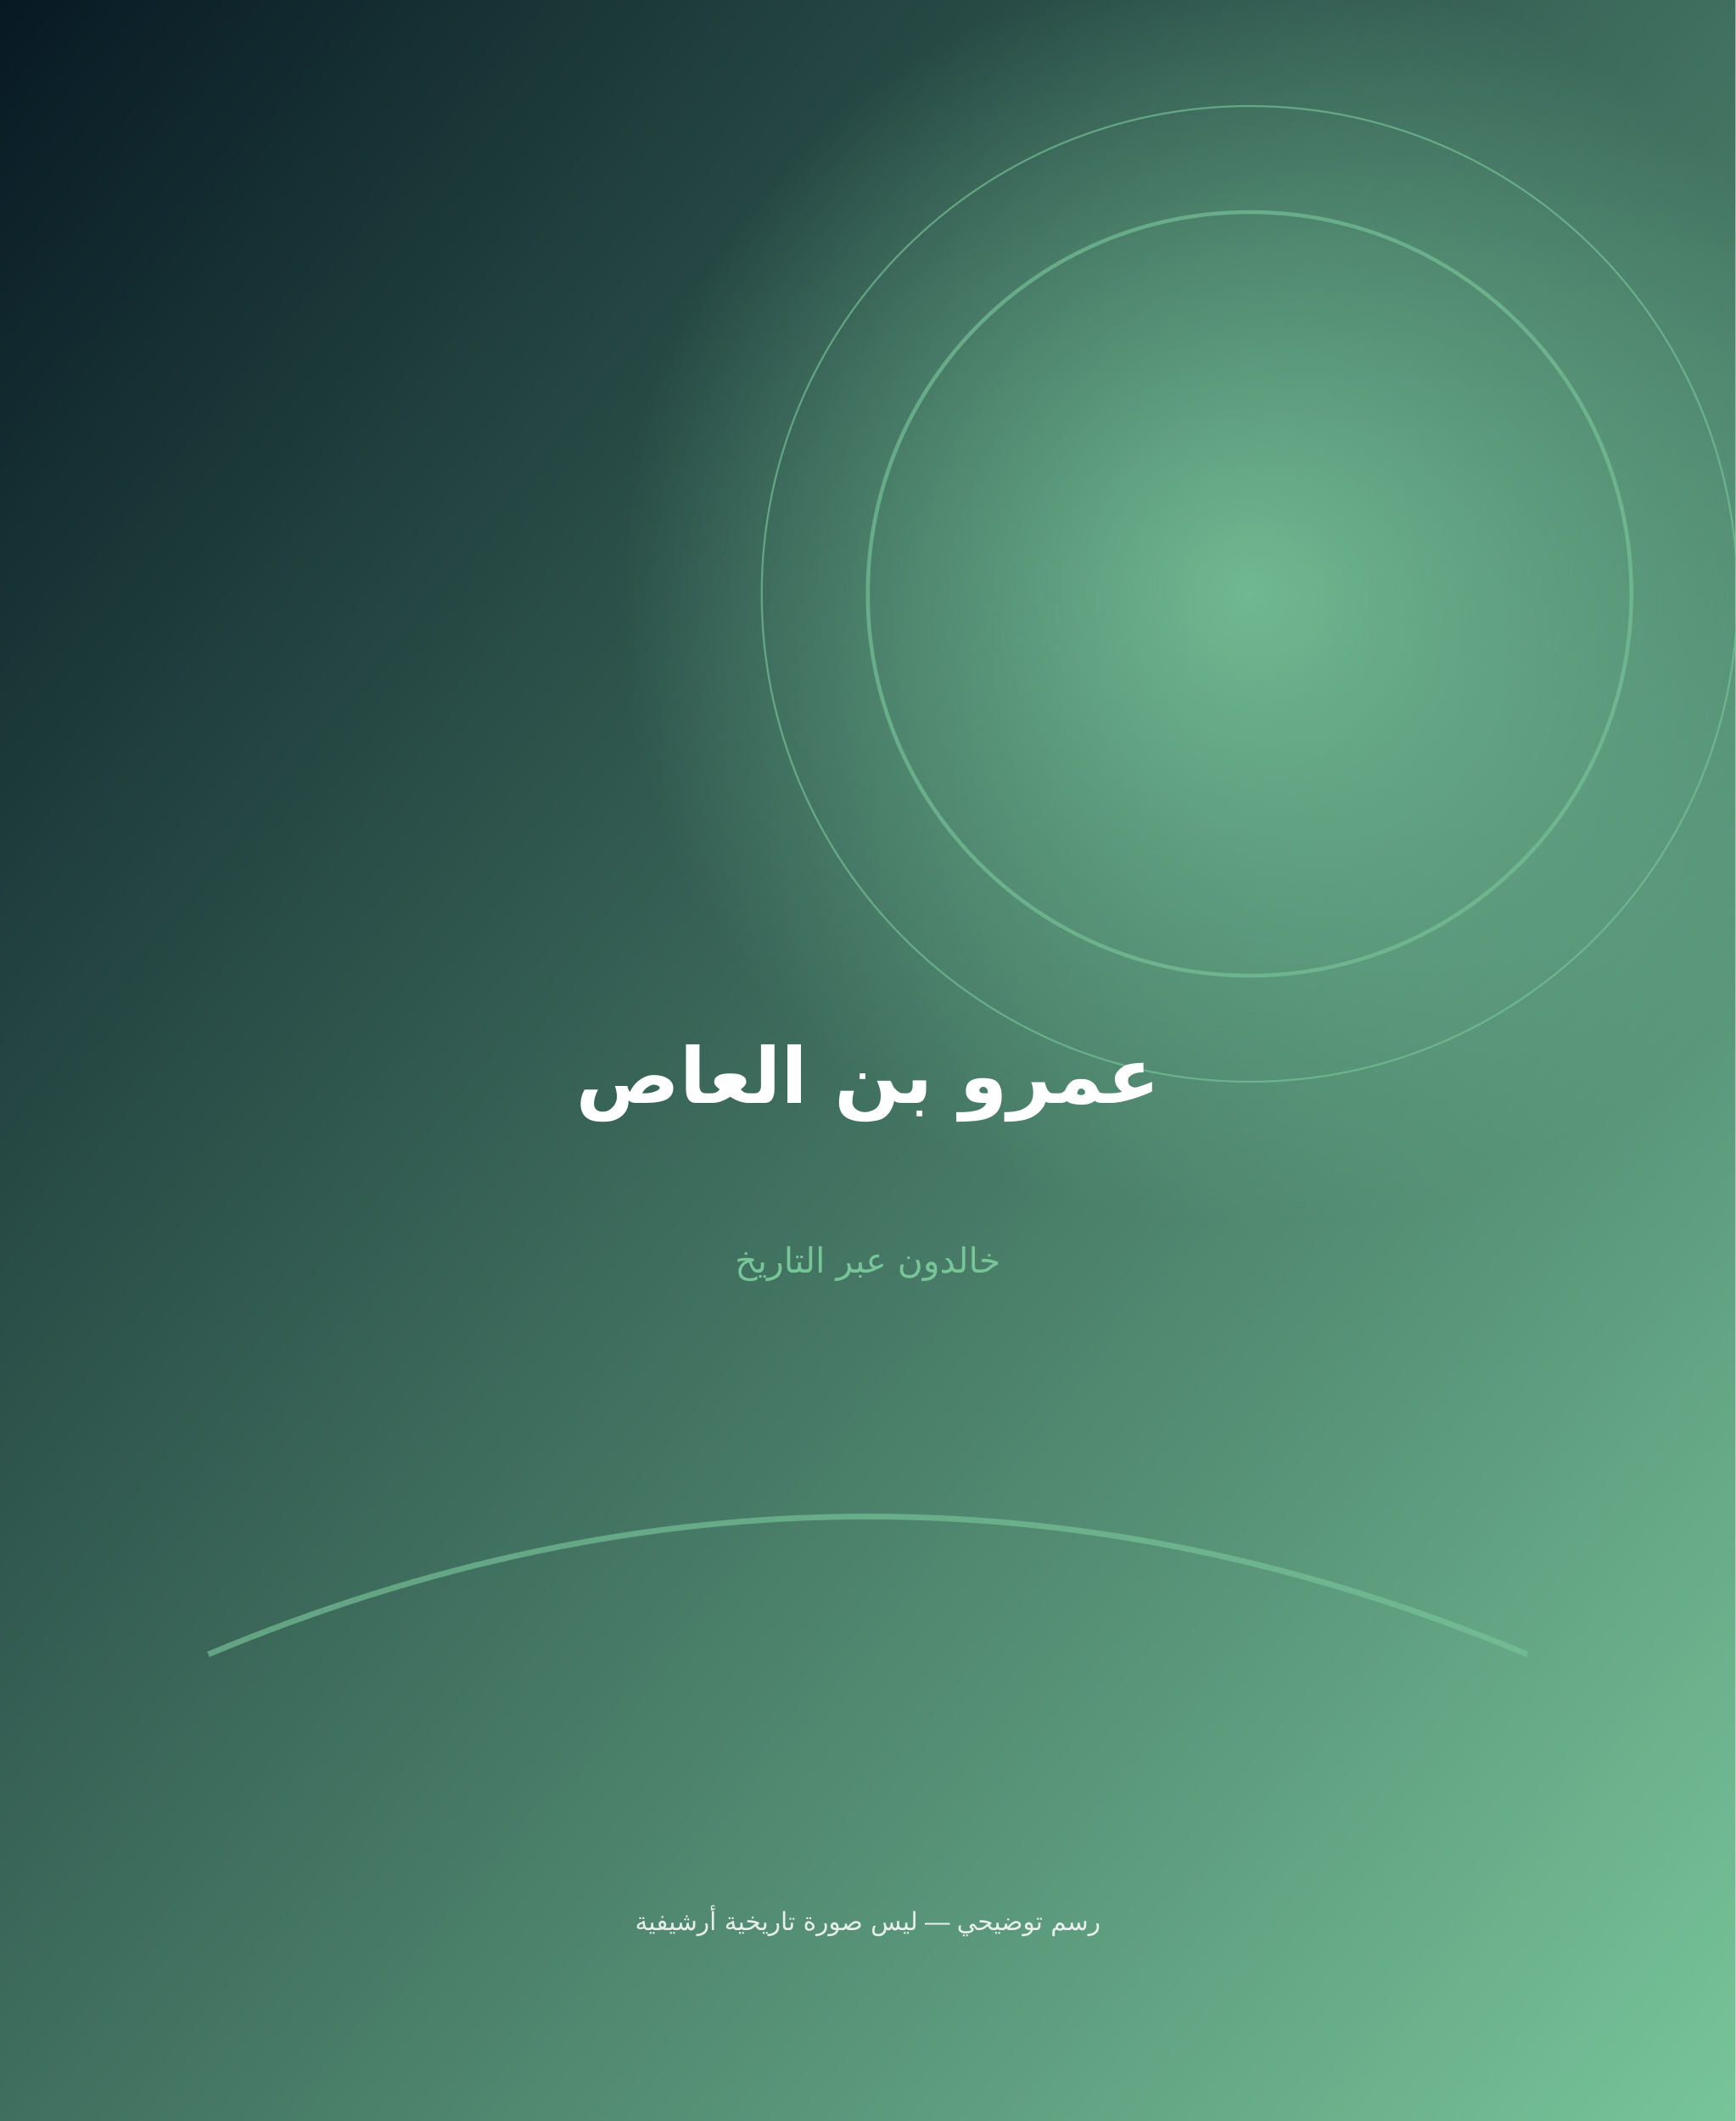
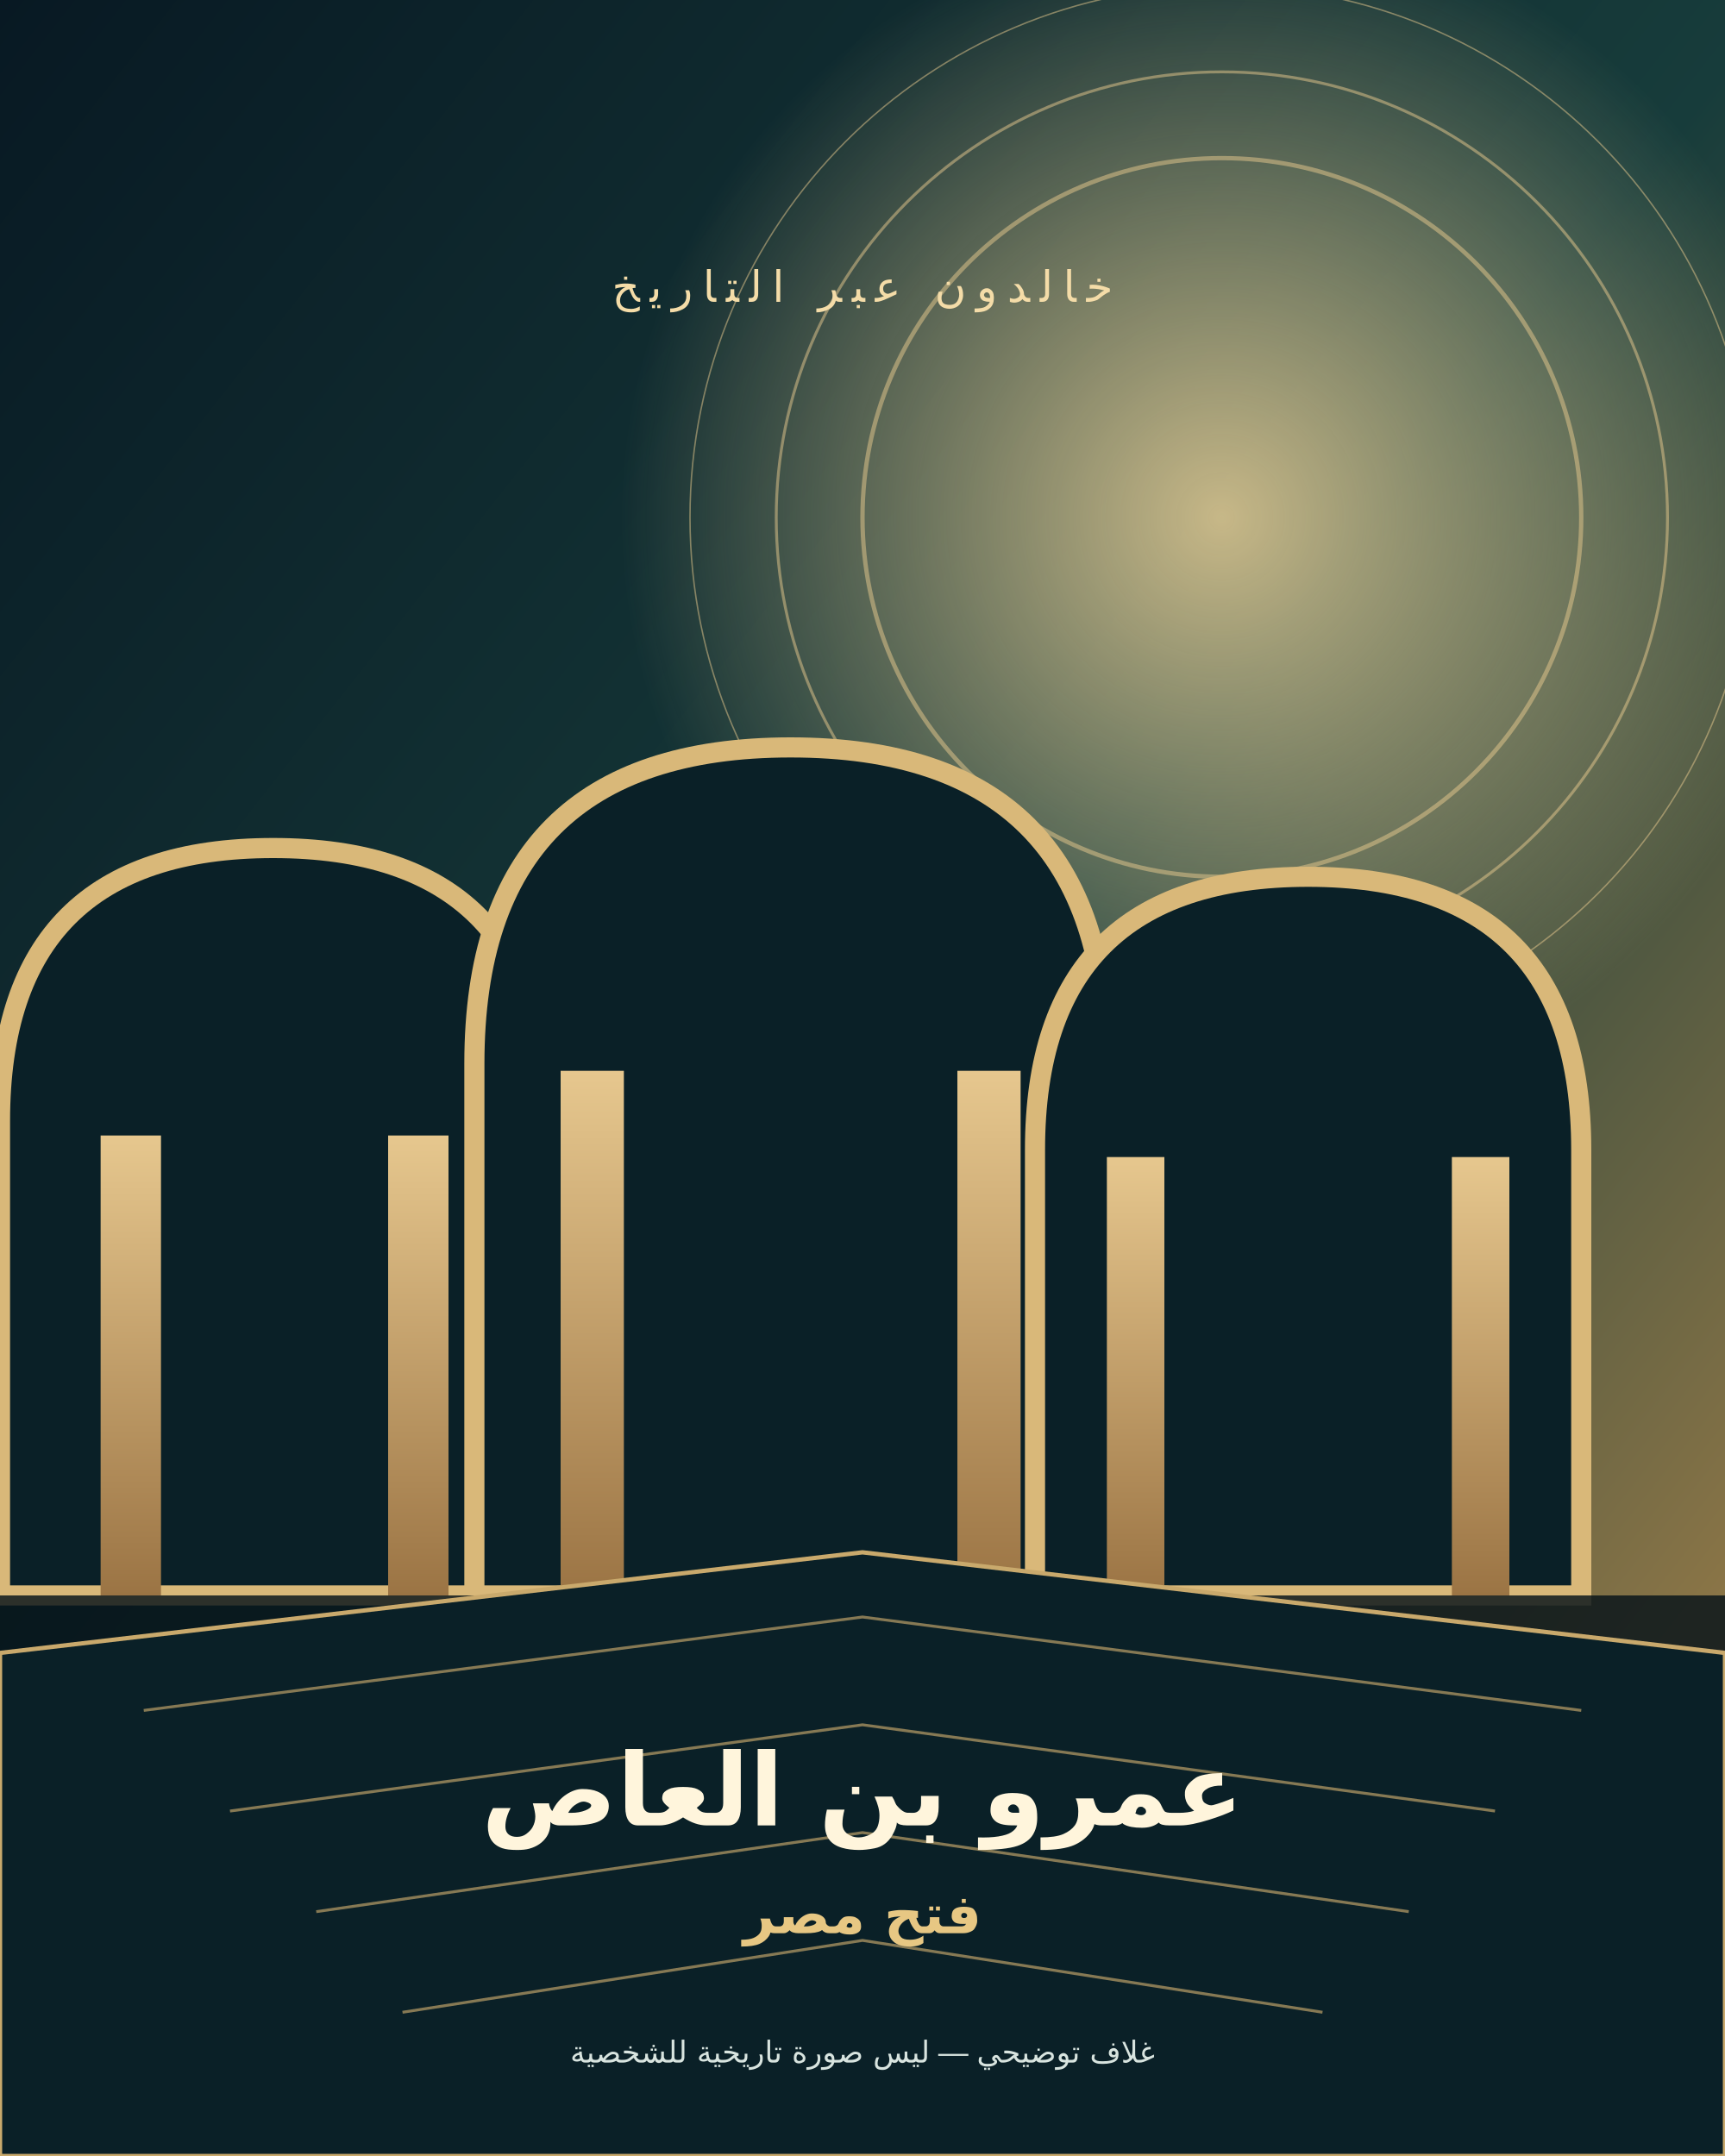
- <svg xmlns="http://www.w3.org/2000/svg" width="900" height="1100" viewBox="0 0 900 1100" role="img" aria-labelledby="title desc">
+ <svg xmlns="http://www.w3.org/2000/svg" width="1200" height="1500" viewBox="0 0 1200 1500" role="img" aria-labelledby="title desc">
  <defs>
    <linearGradient id="bg" x1="0" y1="0" x2="1" y2="1">
-       <stop stop-color="#071923" />
-       <stop offset="1" stop-color="#78c59a" />
+       <stop stop-color="#081923" />
+       <stop offset=".52" stop-color="#173c3b" />
+       <stop offset="1" stop-color="#b58a4b" />
    </linearGradient>
-     <radialGradient id="glow">
-       <stop stop-color="#78c59a" stop-opacity=".85" />
-       <stop offset="1" stop-color="#78c59a" stop-opacity="0" />
+     <radialGradient id="sun">
+       <stop stop-color="#f3d79b" stop-opacity=".8" />
+       <stop offset="1" stop-color="#f3d79b" stop-opacity="0" />
    </radialGradient>
+     <linearGradient id="stone" x1="0" y1="0" x2="0" y2="1">
+       <stop stop-color="#e6c78e" />
+       <stop offset="1" stop-color="#9b7444" />
+     </linearGradient>
  </defs>
-   <rect width="100%" height="100%" fill="url(#bg)" />
-   <circle cx="648" cy="308" r="330" fill="url(#glow)" />
-   <g fill="none" stroke="#78c59a" stroke-opacity=".65">
-     <circle cx="648" cy="308" r="198" stroke-width="2" />
-     <circle cx="648" cy="308" r="253" stroke-width="1" />
-     <path d="M 108 858 Q 450 715 792 858" stroke-width="3" />
+   <rect width="1200" height="1500" fill="url(#bg)" />
+   <circle cx="850" cy="360" r="420" fill="url(#sun)" />
+   <g fill="none" stroke="#e8c98e" opacity=".5">
+     <circle cx="850" cy="360" r="250" stroke-width="3" />
+     <circle cx="850" cy="360" r="310" stroke-width="2" />
+     <circle cx="850" cy="360" r="370" stroke-width="1" />
  </g>
-   <text x="50%" y="572" text-anchor="middle" fill="#fff" font-family="Cairo,Arial,sans-serif" font-size="40" font-weight="700">عمرو بن العاص</text>
-   <text x="50%" y="660" text-anchor="middle" fill="#78c59a" font-family="Cairo,Arial,sans-serif" font-size="18">خالدون عبر التاريخ</text>
-   <text x="50%" y="1001" text-anchor="middle" fill="#fff" opacity=".85" font-family="Cairo,Arial,sans-serif" font-size="13">رسم توضيحي — ليس صورة تاريخية أرشيفية</text>
+   <path d="M0 1110V780Q0 590 190 590Q380 590 380 780V1110Z" fill="#0a2027" stroke="#d9b879" stroke-width="14" />
+   <path d="M330 1110V740Q330 520 550 520Q770 520 770 740V1110Z" fill="#0a2027" stroke="#d9b879" stroke-width="14" />
+   <path d="M720 1110V800Q720 610 910 610Q1100 610 1100 800V1110Z" fill="#0a2027" stroke="#d9b879" stroke-width="14" />
+   <g fill="url(#stone)">
+     <rect x="70" y="790" width="42" height="320" />
+     <rect x="270" y="790" width="42" height="320" />
+     <rect x="390" y="745" width="44" height="365" />
+     <rect x="666" y="745" width="44" height="365" />
+     <rect x="770" y="805" width="40" height="305" />
+     <rect x="1010" y="805" width="40" height="305" />
+   </g>
+   <path d="M0 1110H1200V1500H0Z" fill="#061219" opacity=".82" />
+   <path d="M0 1150L600 1080L1200 1150V1500H0Z" fill="#0a2027" stroke="#c9a96c" stroke-width="3" />
+   <g fill="none" stroke="#c9a96c" stroke-width="2" opacity=".65">
+     <path d="M100 1190L600 1125L1100 1190" />
+     <path d="M160 1260L600 1200L1040 1260" />
+     <path d="M220 1330L600 1275L980 1330" />
+     <path d="M280 1400L600 1350L920 1400" />
+   </g>
+   <text x="600" y="210" text-anchor="middle" fill="#f4dca8" font-family="Cairo,Arial,sans-serif" font-size="30" letter-spacing="7">خالدون عبر التاريخ</text>
+   <text x="600" y="1270" text-anchor="middle" fill="#fff5dc" font-family="Cairo,Arial,sans-serif" font-size="70" font-weight="800">عمرو بن العاص</text>
+   <text x="600" y="1345" text-anchor="middle" fill="#e7c783" font-family="Cairo,Arial,sans-serif" font-size="38" font-weight="700">فتح مصر</text>
+   <text x="600" y="1435" text-anchor="middle" fill="#d8e4df" font-family="Cairo,Arial,sans-serif" font-size="21">غلاف توضيحي — ليس صورة تاريخية للشخصية</text>
</svg>
